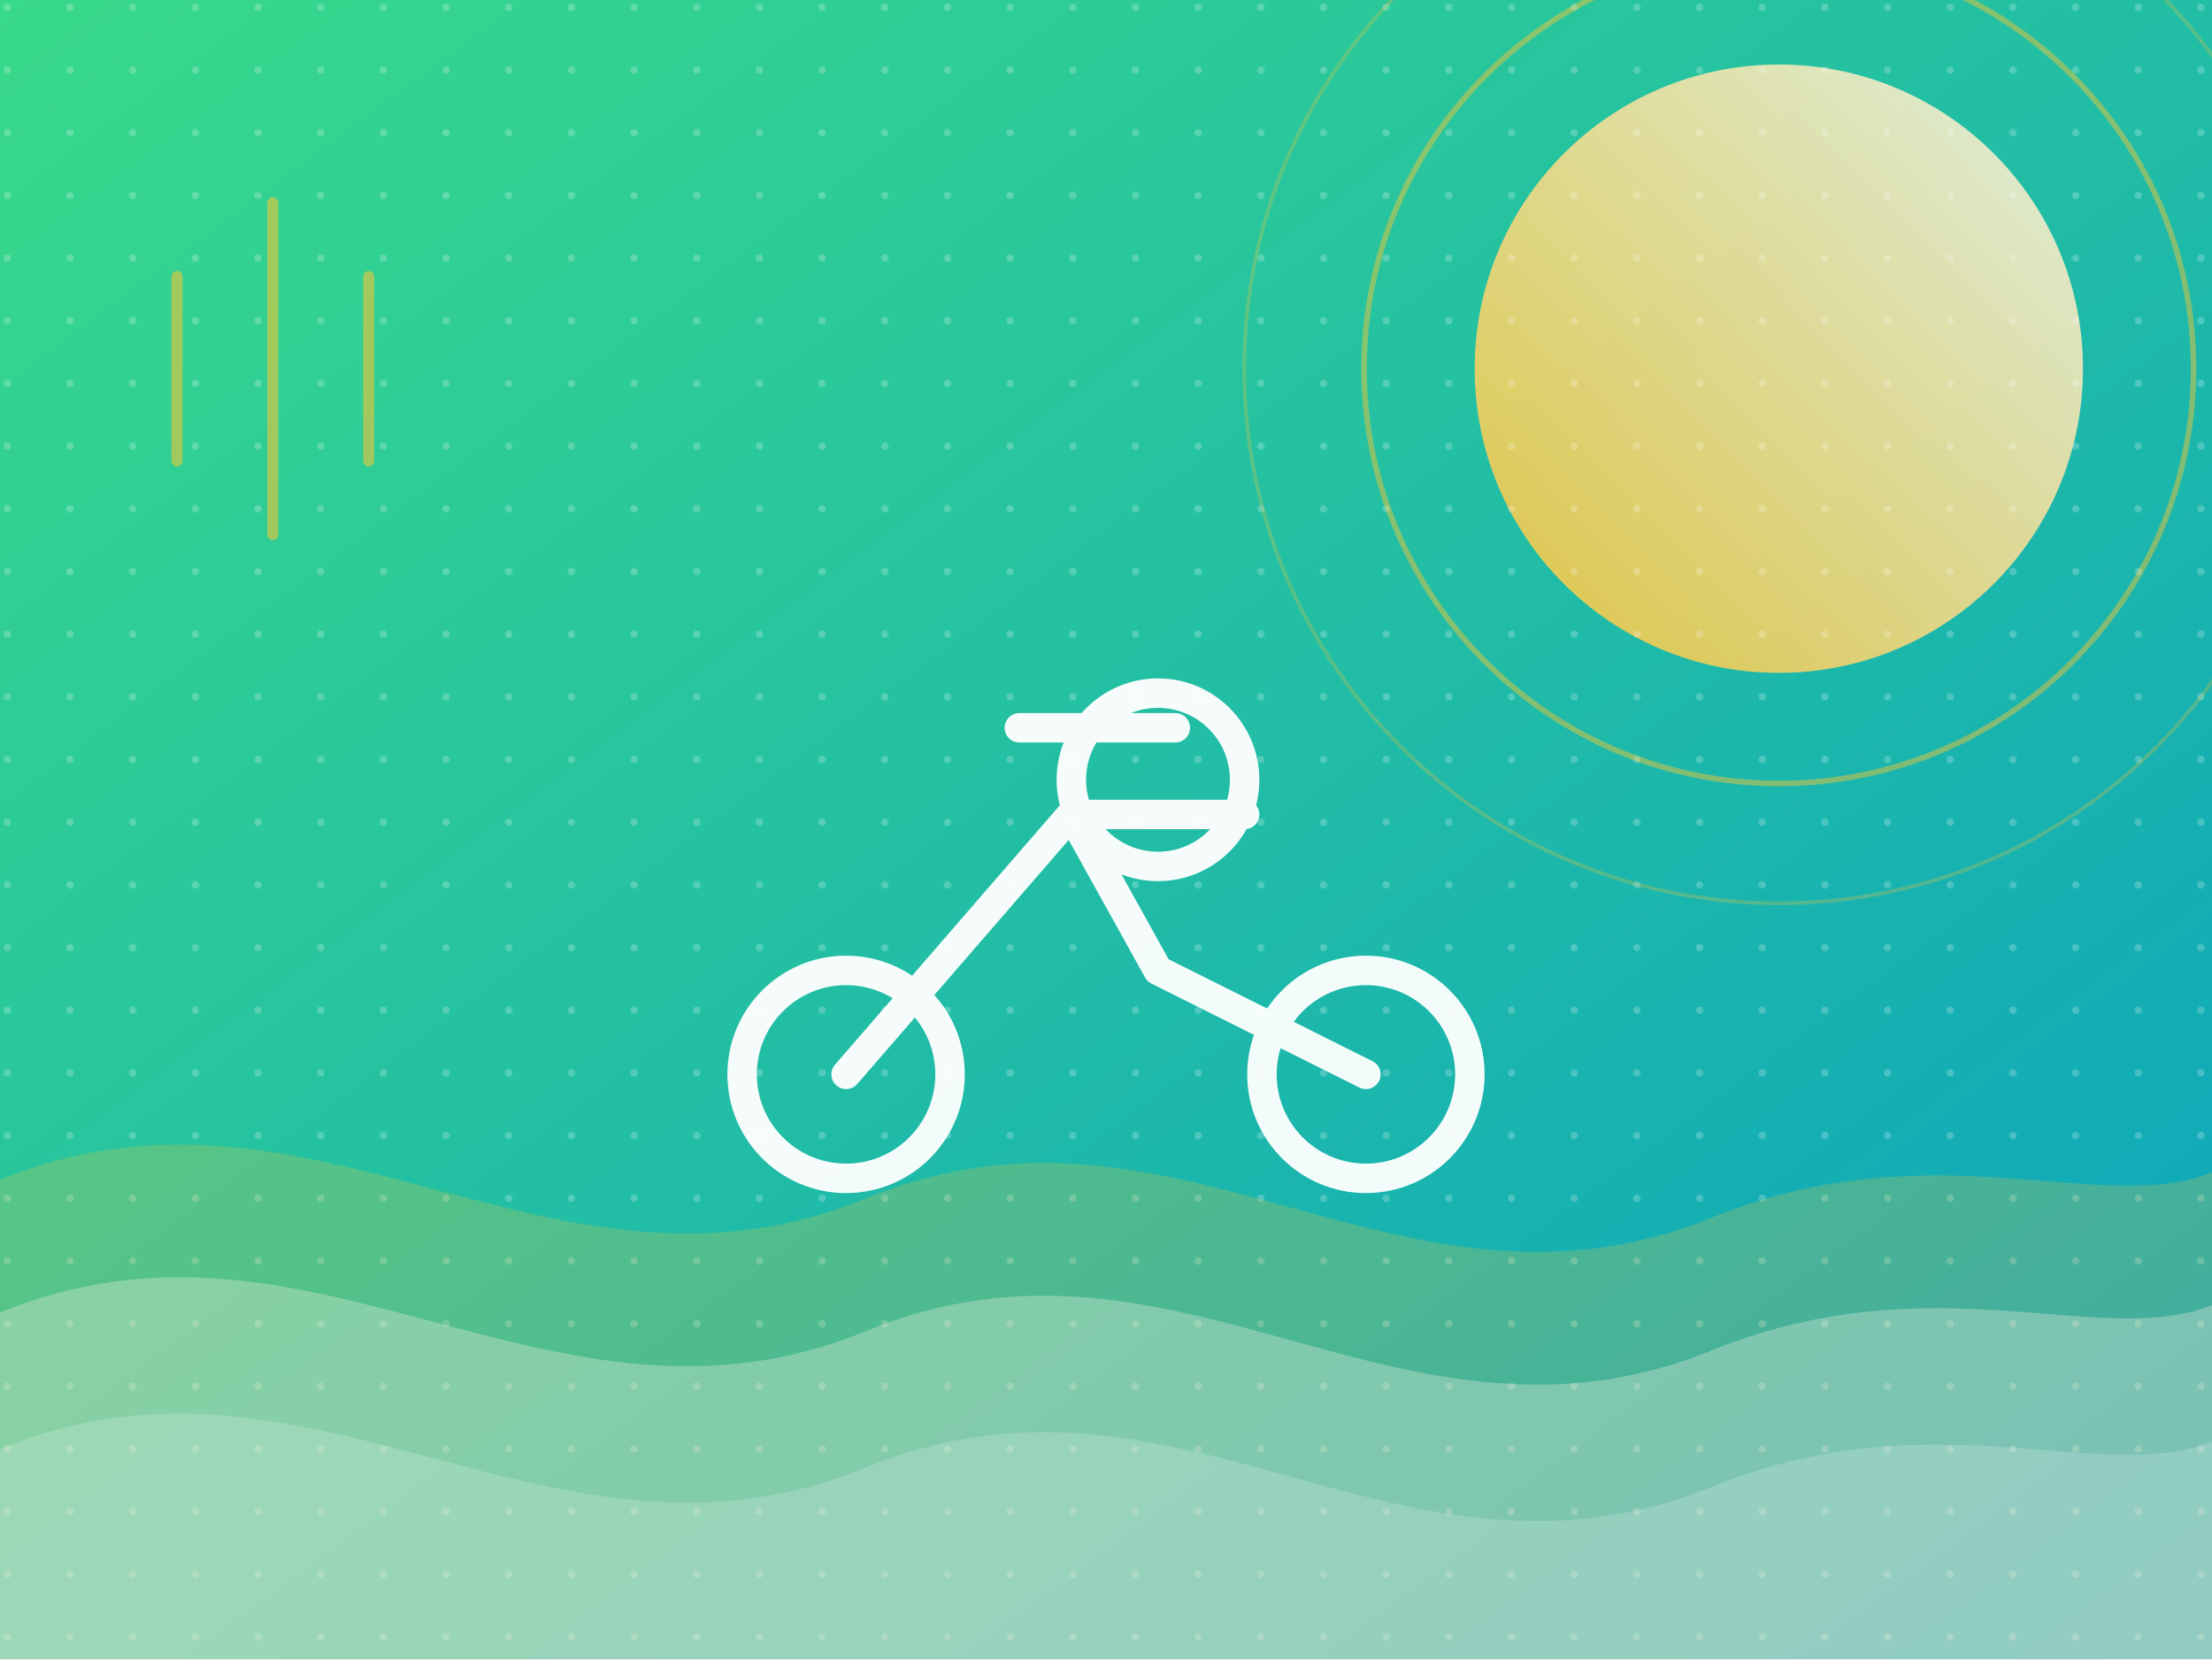
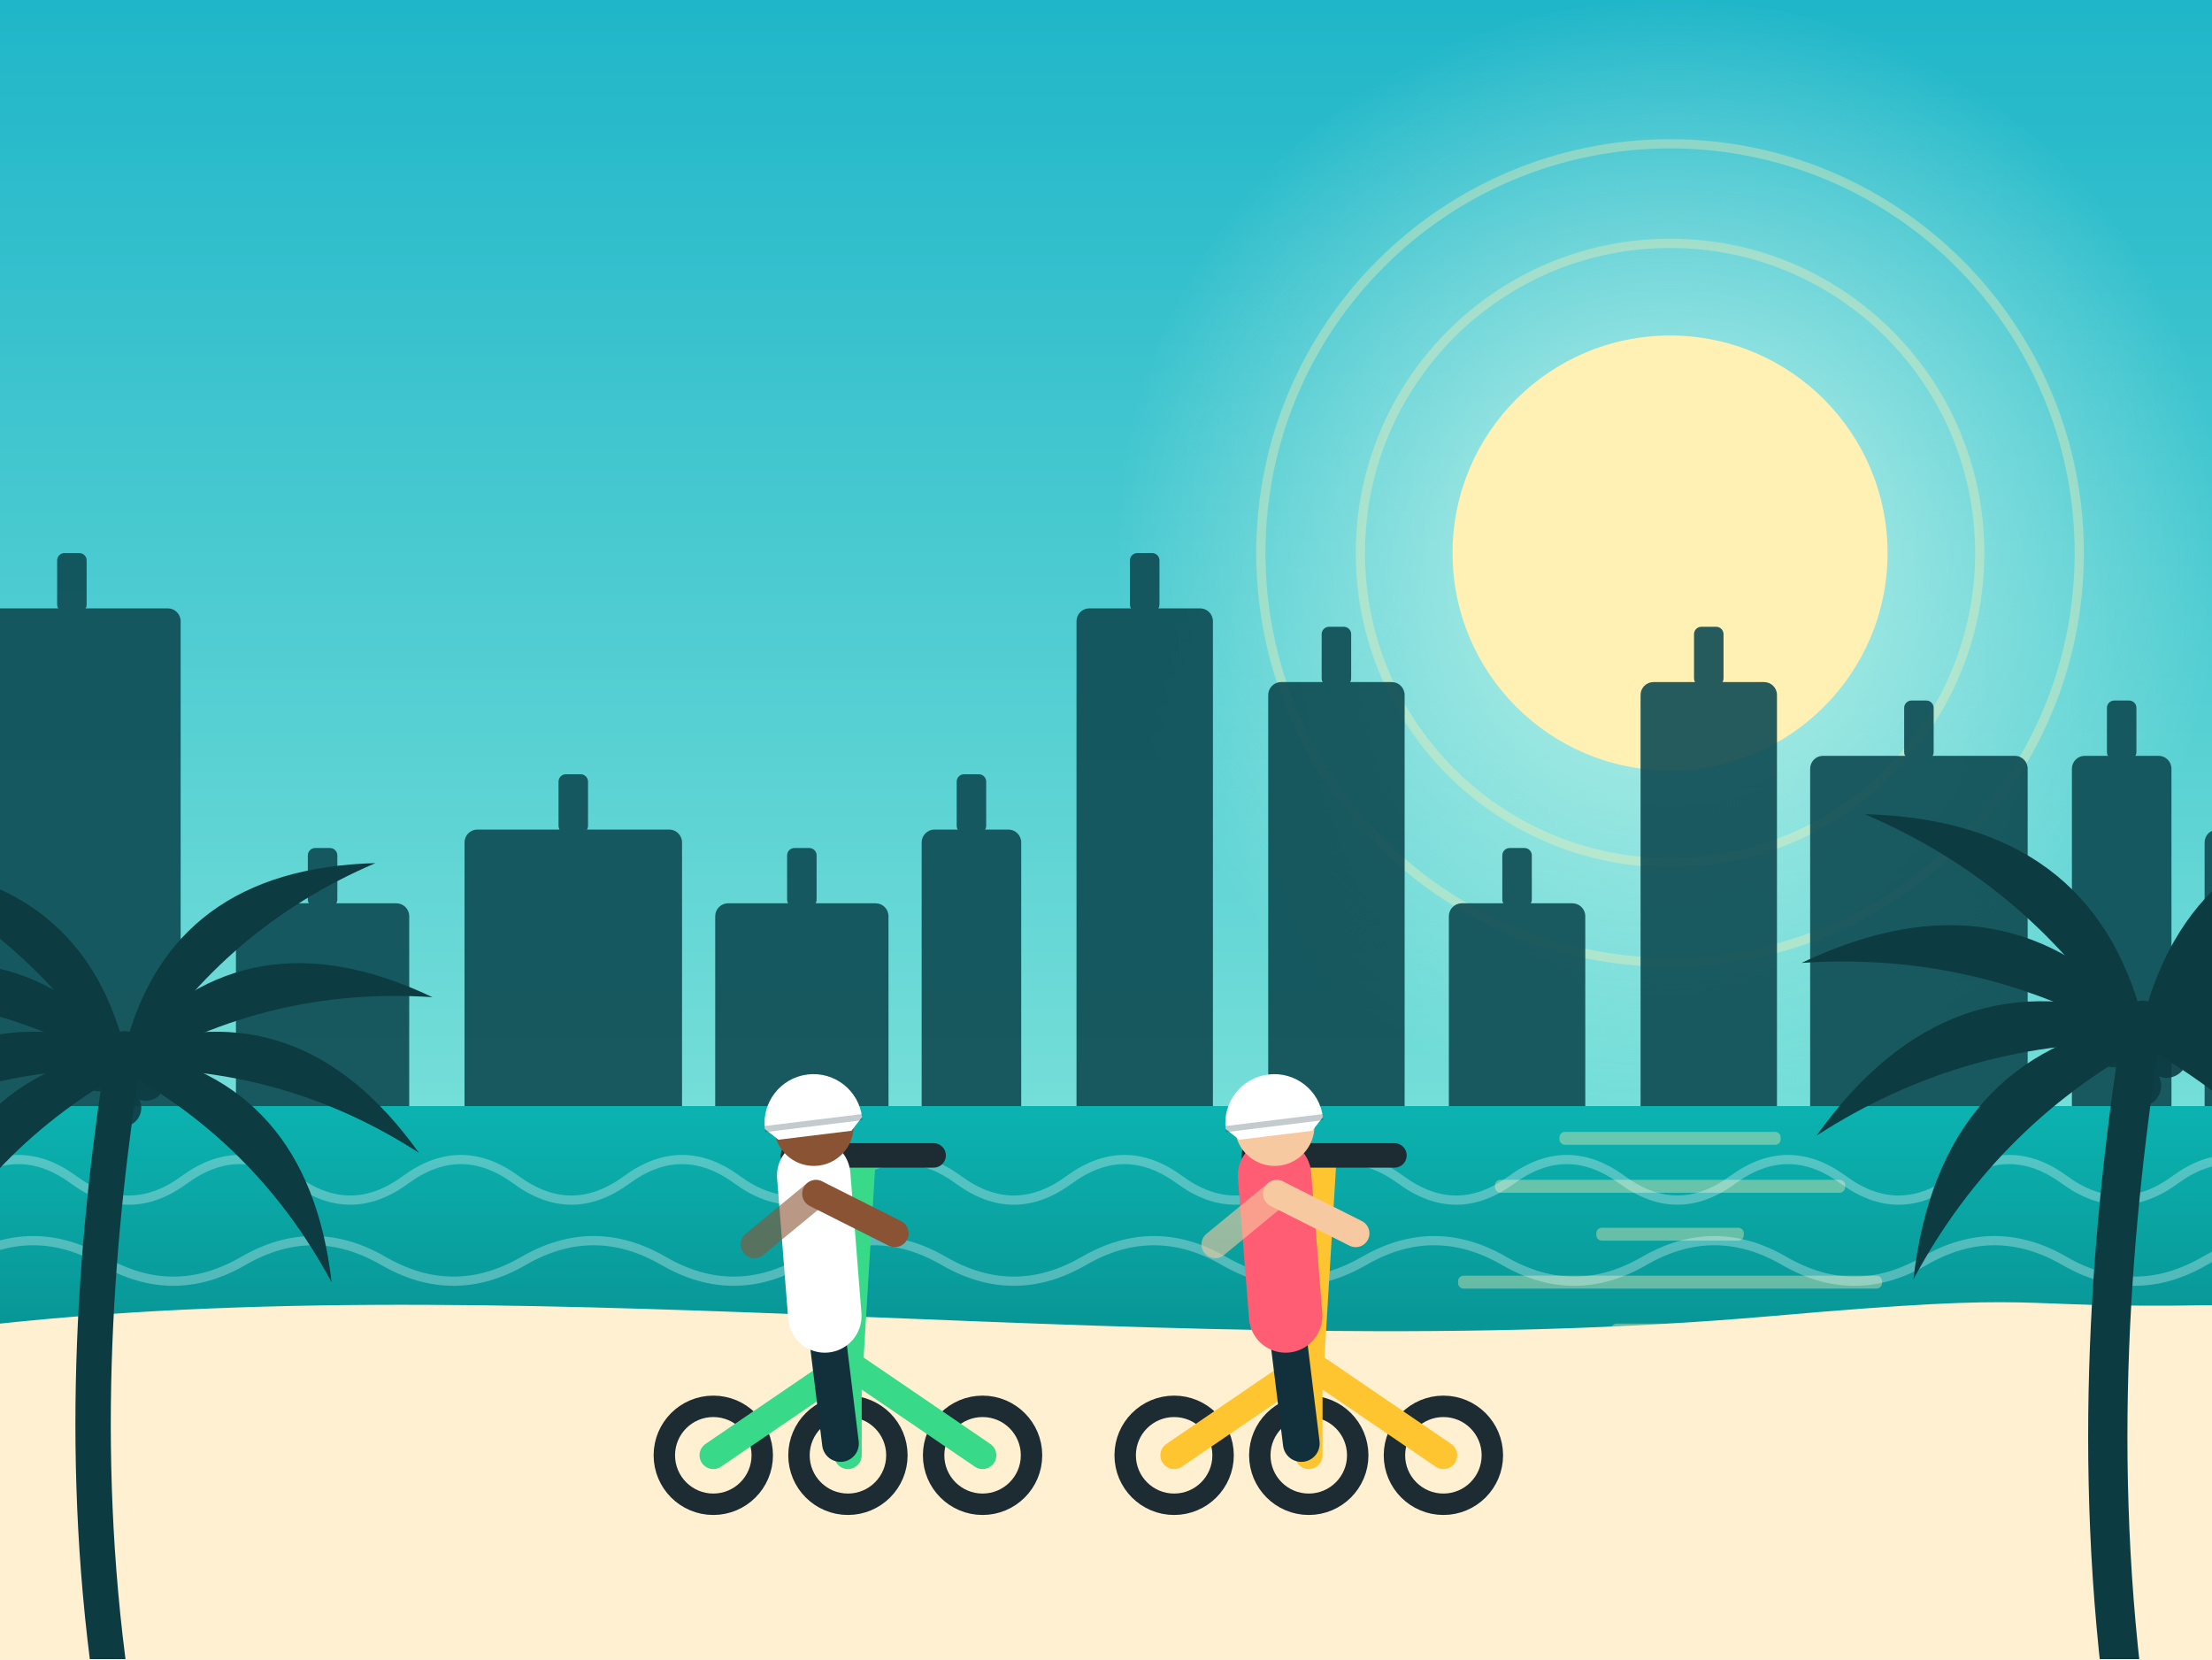
- <svg xmlns="http://www.w3.org/2000/svg" viewBox="0 0 1200 900" width="1200" height="900" role="img" aria-label="tour trikke">
+ <svg xmlns="http://www.w3.org/2000/svg" viewBox="0 0 1200 900" width="1200" height="900" preserveAspectRatio="xMidYMid slice" role="img" aria-label="A South Beach Trikke tour">
  <defs>
-     <linearGradient id="g1" x1="0" y1="0" x2="1" y2="1">
-       <stop offset="0" stop-color="#39d98a" />
-       <stop offset="1" stop-color="#0aa2c0" />
+     <linearGradient id="sky" x1="0" y1="0" x2="0" y2="1">
+       <stop offset="0" stop-color="#1fb6c9" />
+       <stop offset="1" stop-color="#9ff2e0" />
    </linearGradient>
-     <linearGradient id="g2" x1="0" y1="1" x2="1" y2="0">
-       <stop offset="0" stop-color="#ffc531" />
-       <stop offset="1" stop-color="#fff6e9" />
+     <linearGradient id="sea" x1="0" y1="0" x2="0" y2="1">
+       <stop offset="0" stop-color="#0bb3b0" />
+       <stop offset="1" stop-color="#046a70" />
    </linearGradient>
-     <pattern id="dots" width="34" height="34" patternUnits="userSpaceOnUse">
-       <circle cx="4" cy="4" r="2" fill="#ffffff" opacity=".22" />
-     </pattern>
+     <radialGradient id="glow" cx=".5" cy=".5" r=".5">
+       <stop offset="0" stop-color="#d7fbef" stop-opacity=".85" />
+       <stop offset="1" stop-color="#d7fbef" stop-opacity="0" />
+     </radialGradient>
  </defs>
-   <rect width="1200" height="900" fill="url(#g1)" />
-   <circle cx="965" cy="200" r="165" fill="url(#g2)" opacity=".85" />
-   <circle cx="965" cy="200" r="225" fill="none" stroke="#ffc531" stroke-width="3" opacity=".45" />
-   <circle cx="965" cy="200" r="290" fill="none" stroke="#ffc531" stroke-width="2" opacity=".25" />
-   <rect width="1200" height="900" fill="url(#dots)" />
-   <path d="M0 640 C170 570 300 720 470 650 C640 580 760 730 930 660 C1050 612 1140 660 1200 636 L1200 900 L0 900 Z" fill="#ffc531" opacity=".22" />
-   <path d="M0 712 C170 642 300 792 470 722 C640 652 760 802 930 732 C1050 684 1140 732 1200 708 L1200 900 L0 900 Z" fill="#fff6e9" opacity=".3" />
-   <path d="M0 786 C170 716 300 866 470 796 C640 726 760 876 930 806 C1050 758 1140 806 1200 782 L1200 900 L0 900 Z" fill="#ffffff" opacity=".18" />
-   <g transform="translate(365 235) scale(4.7)" fill="none" stroke="#ffffff" stroke-width="3.4" stroke-linecap="round" stroke-linejoin="round" opacity=".95">
-     <path d="M20 74 m-12 0 a12 12 0 1 0 24 0 a12 12 0 1 0 -24 0 M80 74 m-12 0 a12 12 0 1 0 24 0 a12 12 0 1 0 -24 0 M56 40 m-10 0 a10 10 0 1 0 20 0 a10 10 0 1 0 -20 0 M20 74 L46 44 L66 44 M46 44 L56 62 L80 74 M40 34 L58 34" />
+   <rect width="1200" height="900" fill="url(#sky)" />
+   <circle cx="906" cy="300" r="300" fill="url(#glow)" />
+   <circle cx="906" cy="300" r="118" fill="#fff0b3" />
+   <g fill="none" stroke="#fff0b3" stroke-width="5" opacity=".35">
+     <circle cx="906" cy="300" r="168" />
+     <circle cx="906" cy="300" r="222" />
  </g>
-   <g stroke="#ffc531" stroke-width="6" stroke-linecap="round" opacity=".55">
-     <path d="M96 150 L96 250" />
-     <path d="M148 110 L148 290" />
-     <path d="M200 150 L200 250" />
+   <g fill="#0d4a52" opacity=".9">
+     <rect x="-20" y="330" width="118" height="282" rx="7" />
+     <rect x="31.0" y="300" width="16" height="32" rx="4" />
+     <rect x="-12" y="370" width="102" height="6" rx="3" opacity=".4" />
+     <rect x="-12" y="410" width="102" height="6" rx="3" opacity=".4" />
+     <rect x="-12" y="450" width="102" height="6" rx="3" opacity=".4" />
+     <rect x="-12" y="490" width="102" height="6" rx="3" opacity=".4" />
+     <rect x="128" y="490" width="94" height="122" rx="7" />
+     <rect x="167.0" y="460" width="16" height="32" rx="4" />
+     <rect x="136" y="530" width="78" height="6" rx="3" opacity=".4" />
+     <rect x="252" y="450" width="118" height="162" rx="7" />
+     <rect x="303.0" y="420" width="16" height="32" rx="4" />
+     <rect x="260" y="490" width="102" height="6" rx="3" opacity=".4" />
+     <rect x="260" y="530" width="102" height="6" rx="3" opacity=".4" />
+     <rect x="388" y="490" width="94" height="122" rx="7" />
+     <rect x="427.0" y="460" width="16" height="32" rx="4" />
+     <rect x="396" y="530" width="78" height="6" rx="3" opacity=".4" />
+     <rect x="500" y="450" width="54" height="162" rx="7" />
+     <rect x="519.0" y="420" width="16" height="32" rx="4" />
+     <rect x="508" y="490" width="38" height="6" rx="3" opacity=".4" />
+     <rect x="508" y="530" width="38" height="6" rx="3" opacity=".4" />
+     <rect x="584" y="330" width="74" height="282" rx="7" />
+     <rect x="613.0" y="300" width="16" height="32" rx="4" />
+     <rect x="592" y="370" width="58" height="6" rx="3" opacity=".4" />
+     <rect x="592" y="410" width="58" height="6" rx="3" opacity=".4" />
+     <rect x="592" y="450" width="58" height="6" rx="3" opacity=".4" />
+     <rect x="592" y="490" width="58" height="6" rx="3" opacity=".4" />
+     <rect x="688" y="370" width="74" height="242" rx="7" />
+     <rect x="717.0" y="340" width="16" height="32" rx="4" />
+     <rect x="696" y="410" width="58" height="6" rx="3" opacity=".4" />
+     <rect x="696" y="450" width="58" height="6" rx="3" opacity=".4" />
+     <rect x="696" y="490" width="58" height="6" rx="3" opacity=".4" />
+     <rect x="696" y="530" width="58" height="6" rx="3" opacity=".4" />
+     <rect x="786" y="490" width="74" height="122" rx="7" />
+     <rect x="815.0" y="460" width="16" height="32" rx="4" />
+     <rect x="794" y="530" width="58" height="6" rx="3" opacity=".4" />
+     <rect x="890" y="370" width="74" height="242" rx="7" />
+     <rect x="919.0" y="340" width="16" height="32" rx="4" />
+     <rect x="898" y="410" width="58" height="6" rx="3" opacity=".4" />
+     <rect x="898" y="450" width="58" height="6" rx="3" opacity=".4" />
+     <rect x="898" y="490" width="58" height="6" rx="3" opacity=".4" />
+     <rect x="898" y="530" width="58" height="6" rx="3" opacity=".4" />
+     <rect x="982" y="410" width="118" height="202" rx="7" />
+     <rect x="1033.0" y="380" width="16" height="32" rx="4" />
+     <rect x="990" y="450" width="102" height="6" rx="3" opacity=".4" />
+     <rect x="990" y="490" width="102" height="6" rx="3" opacity=".4" />
+     <rect x="990" y="530" width="102" height="6" rx="3" opacity=".4" />
+     <rect x="1124" y="410" width="54" height="202" rx="7" />
+     <rect x="1143.0" y="380" width="16" height="32" rx="4" />
+     <rect x="1132" y="450" width="38" height="6" rx="3" opacity=".4" />
+     <rect x="1132" y="490" width="38" height="6" rx="3" opacity=".4" />
+     <rect x="1132" y="530" width="38" height="6" rx="3" opacity=".4" />
+     <rect x="1196" y="450" width="74" height="162" rx="7" />
+     <rect x="1225.0" y="420" width="16" height="32" rx="4" />
+     <rect x="1204" y="490" width="58" height="6" rx="3" opacity=".4" />
+     <rect x="1204" y="530" width="58" height="6" rx="3" opacity=".4" />
+   </g>
+   <rect x="0" y="600" width="1200" height="300" fill="url(#sea)" />
+   <g fill="#fff0b3" opacity=".38">
+     <rect x="846" y="614" width="120" height="7" rx="3" />
+     <rect x="811" y="640" width="190" height="7" rx="3" />
+     <rect x="866" y="666" width="80" height="7" rx="3" />
+     <rect x="791" y="692" width="230" height="7" rx="3" />
+     <rect x="874" y="718" width="64" height="7" rx="3" />
+     <rect x="831" y="744" width="150" height="7" rx="3" />
+   </g>
+   <g fill="none" stroke="#ffffff" stroke-width="5" opacity=".3" stroke-linecap="round">
+     <path d="M-20 640 q 30 -22 60 0 t 60 0 q 30 -22 60 0 t 60 0 q 30 -22 60 0 t 60 0 q 30 -22 60 0 t 60 0 q 30 -22 60 0 t 60 0 q 30 -22 60 0 t 60 0 q 30 -22 60 0 t 60 0 q 30 -22 60 0 t 60 0 q 30 -22 60 0 t 60 0 q 30 -22 60 0 t 60 0 q 30 -22 60 0 t 60 0" />
+     <path d="M-20 684 q 38 -22 76 0 t 76 0 q 38 -22 76 0 t 76 0 q 38 -22 76 0 t 76 0 q 38 -22 76 0 t 76 0 q 38 -22 76 0 t 76 0 q 38 -22 76 0 t 76 0 q 38 -22 76 0 t 76 0 q 38 -22 76 0 t 76 0 q 38 -22 76 0 t 76 0" />
+   </g>
+   <path d="M0 718 C300 686 640 742 960 714 C1120 700 1080 710 1200 708 L1200 900 L0 900 Z" fill="#fff0d2" />
+   <g transform="translate(60 912) scale(1.28)">
+     <path d="M0 0 C-14 -100 -6 -192 6 -268" stroke="#0d3b42" stroke-width="15" fill="none" stroke-linecap="round" />
+     <g transform="translate(6 -268)">
+       <g fill="#0d3b42">
+         <path d="M0 0 Q64 -46 132 8 Q66 -12 0 9 Z" transform="rotate(-40)" />
+         <path d="M0 0 Q64 -46 132 8 Q66 -12 0 9 Z" transform="rotate(-13)" />
+         <path d="M0 0 Q64 -46 132 8 Q66 -12 0 9 Z" transform="rotate(16)" />
+         <path d="M0 0 Q64 -46 132 8 Q66 -12 0 9 Z" transform="rotate(45)" />
+         <g transform="scale(-1,1)">
+           <path d="M0 0 Q64 -46 132 8 Q66 -12 0 9 Z" transform="rotate(-40)" />
+           <path d="M0 0 Q64 -46 132 8 Q66 -12 0 9 Z" transform="rotate(-13)" />
+           <path d="M0 0 Q64 -46 132 8 Q66 -12 0 9 Z" transform="rotate(16)" />
+           <path d="M0 0 Q64 -46 132 8 Q66 -12 0 9 Z" transform="rotate(45)" />
+         </g>
+       </g>
+       <g fill="#0d3b42" opacity=".9">
+         <circle cx="-11" cy="10" r="8" />
+         <circle cx="9" cy="14" r="8" />
+         <circle cx="-1" cy="25" r="8" />
+       </g>
+     </g>
+   </g>
+   <g transform="translate(1154 934) scale(1.42)">
+     <path d="M0 0 C-14 -100 -6 -192 6 -268" stroke="#0d3b42" stroke-width="15" fill="none" stroke-linecap="round" />
+     <g transform="translate(6 -268)">
+       <g fill="#0d3b42">
+         <path d="M0 0 Q64 -46 132 8 Q66 -12 0 9 Z" transform="rotate(-40)" />
+         <path d="M0 0 Q64 -46 132 8 Q66 -12 0 9 Z" transform="rotate(-13)" />
+         <path d="M0 0 Q64 -46 132 8 Q66 -12 0 9 Z" transform="rotate(16)" />
+         <path d="M0 0 Q64 -46 132 8 Q66 -12 0 9 Z" transform="rotate(45)" />
+         <g transform="scale(-1,1)">
+           <path d="M0 0 Q64 -46 132 8 Q66 -12 0 9 Z" transform="rotate(-40)" />
+           <path d="M0 0 Q64 -46 132 8 Q66 -12 0 9 Z" transform="rotate(-13)" />
+           <path d="M0 0 Q64 -46 132 8 Q66 -12 0 9 Z" transform="rotate(16)" />
+           <path d="M0 0 Q64 -46 132 8 Q66 -12 0 9 Z" transform="rotate(45)" />
+         </g>
+       </g>
+       <g fill="#0d3b42" opacity=".9">
+         <circle cx="-11" cy="10" r="8" />
+         <circle cx="9" cy="14" r="8" />
+         <circle cx="-1" cy="25" r="8" />
+       </g>
+     </g>
+   </g>
+   <g transform="translate(460 816) scale(1.66)">
+     <g stroke="#1d2b33" stroke-width="7" fill="none">
+       <circle cx="-44" cy="-16" r="16" />
+       <circle cx="44" cy="-16" r="16" />
+       <circle cx="0" cy="-16" r="16" />
+     </g>
+     <path d="M-44 -16 L0 -46 L44 -16" stroke="#39d98a" stroke-width="9" fill="none" stroke-linecap="round" stroke-linejoin="round" />
+     <path d="M0 -46 L0 -16" stroke="#39d98a" stroke-width="9" stroke-linecap="round" />
+     <path d="M0 -46 L4 -112" stroke="#39d98a" stroke-width="10" stroke-linecap="round" />
+     <path d="M-18 -114 L28 -114" stroke="#1d2b33" stroke-width="8" stroke-linecap="round" />
+   </g>
+   <g transform="translate(460 816) scale(1.66) rotate(-7)">
+     <path d="M0 -20 L0 -64" stroke="#12303c" stroke-width="12" fill="none" stroke-linecap="round" />
+     <path d="M0 -62 L2 -108" stroke="#ffffff" stroke-width="24" fill="none" stroke-linecap="round" />
+     <path d="M2 -102 L26 -86" stroke="#8a5334" stroke-width="9" fill="none" stroke-linecap="round" />
+     <path d="M2 -102 L-20 -88" stroke="#8a5334" stroke-width="9" fill="none" stroke-linecap="round" opacity=".6" />
+     <circle cx="4" cy="-124" r="13" fill="#8a5334" />
+     <path d="M-12 -125 a16 16 0 0 1 32 0 l-4 4 l-24 0 Z" fill="#ffffff" />
+     <path d="M-12 -125 l32 0" stroke="#12303c" stroke-width="2" opacity=".25" />
+   </g>
+   <g transform="translate(710 816) scale(1.66)">
+     <g stroke="#1d2b33" stroke-width="7" fill="none">
+       <circle cx="-44" cy="-16" r="16" />
+       <circle cx="44" cy="-16" r="16" />
+       <circle cx="0" cy="-16" r="16" />
+     </g>
+     <path d="M-44 -16 L0 -46 L44 -16" stroke="#ffc531" stroke-width="9" fill="none" stroke-linecap="round" stroke-linejoin="round" />
+     <path d="M0 -46 L0 -16" stroke="#ffc531" stroke-width="9" stroke-linecap="round" />
+     <path d="M0 -46 L4 -112" stroke="#ffc531" stroke-width="10" stroke-linecap="round" />
+     <path d="M-18 -114 L28 -114" stroke="#1d2b33" stroke-width="8" stroke-linecap="round" />
+   </g>
+   <g transform="translate(710 816) scale(1.66) rotate(-7)">
+     <path d="M0 -20 L0 -64" stroke="#12303c" stroke-width="12" fill="none" stroke-linecap="round" />
+     <path d="M0 -62 L2 -108" stroke="#ff5d73" stroke-width="24" fill="none" stroke-linecap="round" />
+     <path d="M2 -102 L26 -86" stroke="#f6c9a0" stroke-width="9" fill="none" stroke-linecap="round" />
+     <path d="M2 -102 L-20 -88" stroke="#f6c9a0" stroke-width="9" fill="none" stroke-linecap="round" opacity=".6" />
+     <circle cx="4" cy="-124" r="13" fill="#f6c9a0" />
+     <path d="M-12 -125 a16 16 0 0 1 32 0 l-4 4 l-24 0 Z" fill="#ffffff" />
+     <path d="M-12 -125 l32 0" stroke="#12303c" stroke-width="2" opacity=".25" />
  </g>
</svg>
